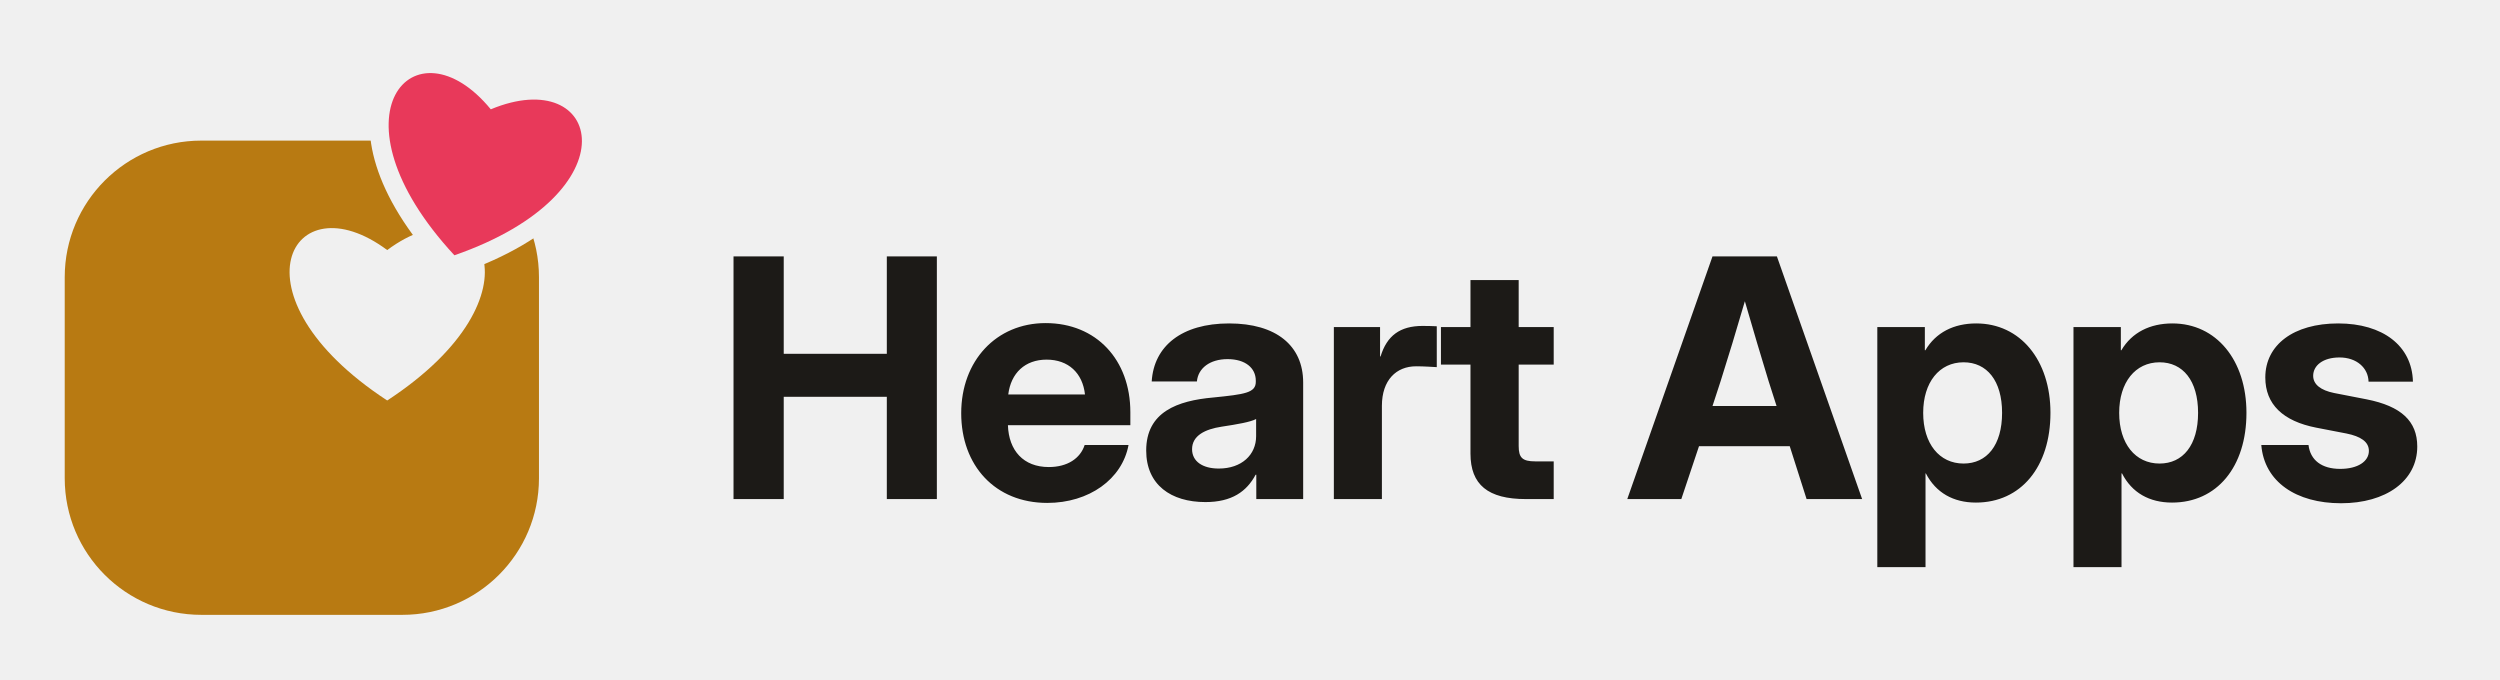
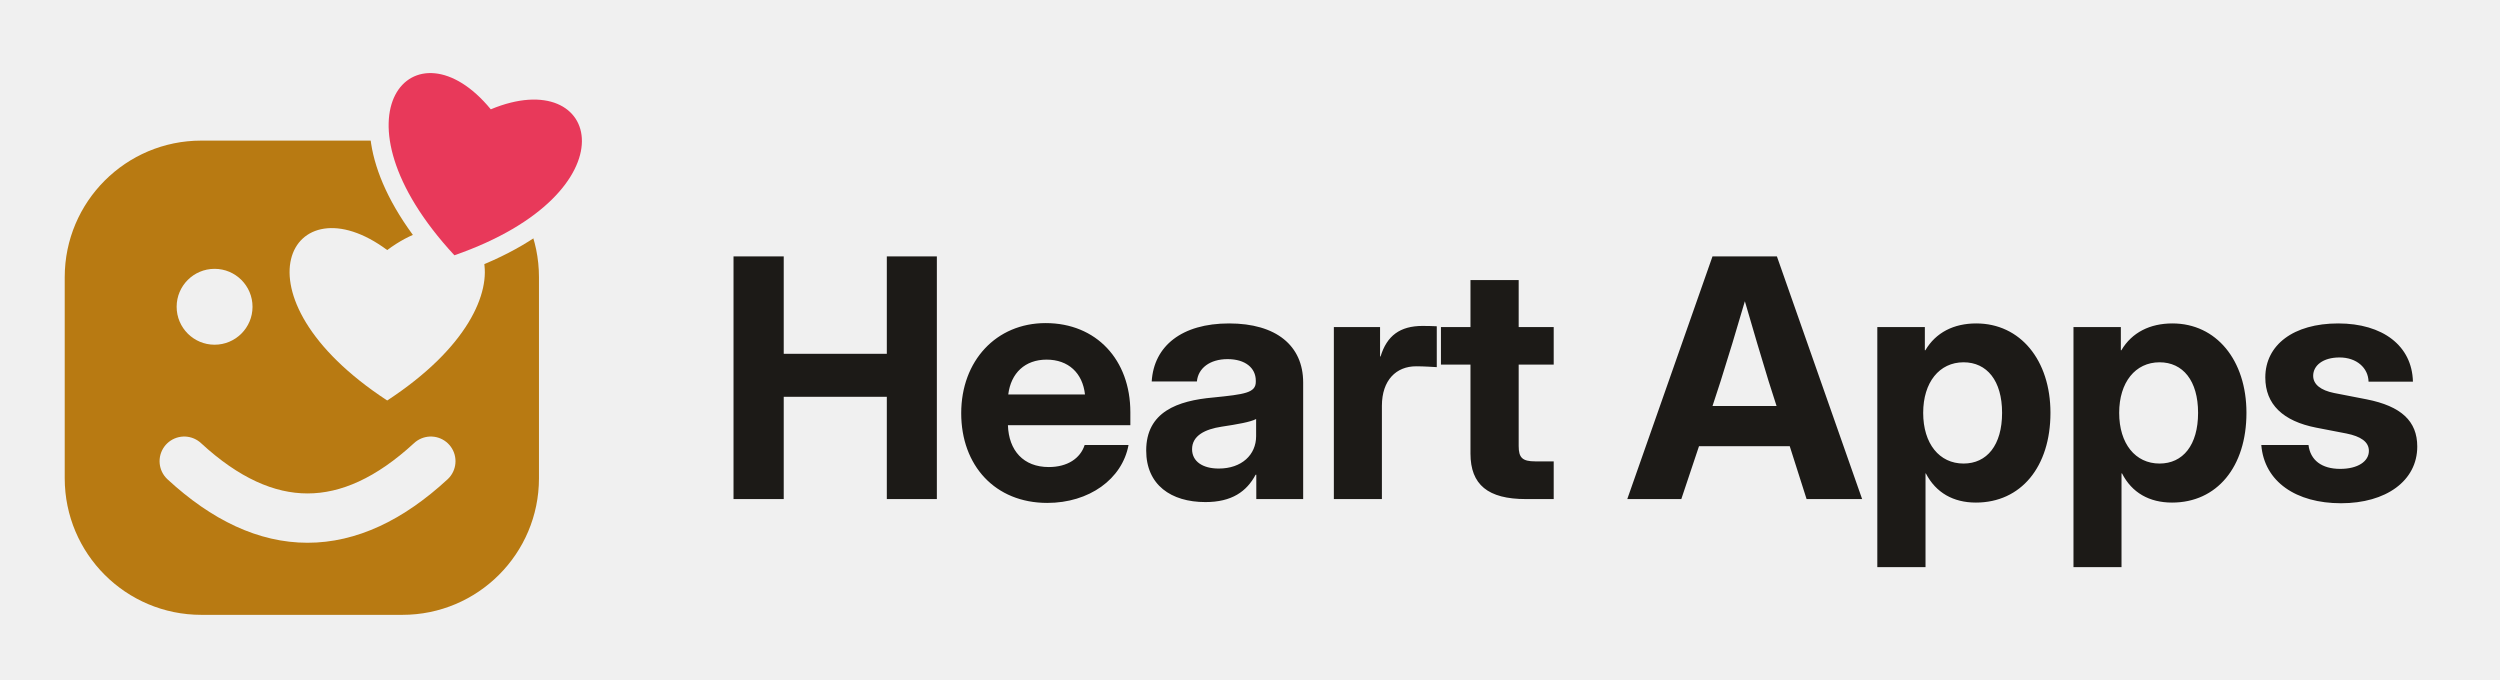
<svg xmlns="http://www.w3.org/2000/svg" width="1600" height="435" viewBox="0 0 1600 435">
  <g transform="scale(1.035533)">
    <g transform="translate(-97.17241 -90.13793) scale(0.5862069)">
      <mask id="pop1" maskUnits="userSpaceOnUse" x="0" y="0" width="1024" height="1024">
        <rect width="1024" height="1024" fill="white" />
        <path d="M 574 576     C 405 465.5, 472.6 342, 574 417.4     C 675.4 342, 743 465.5, 574 576 Z" fill="black" />
        <path d="M 670 426     C 501 315.5, 568.6 192, 670 267.4     C 771.4 192, 839 315.5, 670 426 Z" transform="rotate(14 670 322)" fill="black" stroke="black" stroke-width="40" stroke-linejoin="round" />
+         <circle cx="392" cy="477.2" r="40" fill="black" />
+         <path d="M 360 640 Q 490 760 620 640" fill="none" stroke="black" stroke-width="52" stroke-linecap="round" />
      </mask>
      <rect x="234" y="302" width="500" height="500" rx="144" fill="#B87A12" mask="url(#pop1)" />
      <path d="M 670 426     C 501 315.5, 568.6 192, 670 267.4     C 771.4 192, 839 315.5, 670 426 Z" transform="rotate(14 670 322)" fill="#E8395A" />
    </g>
    <path d="M10.8 0L40.9 0L40.9-61.3L102.7-61.3L102.7 0L132.7 0L132.7-145.5L102.7-145.5L102.7-87.1L40.9-87.1L40.9-145.5L10.8-145.5Z M198.9 2.3C223.9 2.3 243.8-11.9 247.6-32.4L221.3-32.4C218.7-24.4 211.0-19.2 199.8-19.2C184.6-19.2 175.8-29.1 175.3-44.3L248.7-44.3L248.7-52.1C248.7-83.5 228.3-105.5 197.9-105.5C168.3-105.5 147.3-82.9 147.3-51.5C147.3-20.1 167.6 2.3 198.9 2.3ZM175.5-62.7C177.1-75.6 185.6-83.6 198.5-83.6C211.5-83.6 220.1-75.6 221.5-62.7Z M293.7 1.8C309.5 1.8 318.4-4.5 323.8-14.6L324.2-14.6L324.2 0L352.3 0L352.3-69.9C352.3-92.0 336.1-105.3 307.9-105.3C279.6-105.3 262.8-91.8 261.5-70.5L288.6-70.5C289.3-78.4 296.3-83.9 307.0-83.9C317.6-83.9 323.9-78.6 323.9-71.0L323.9-70.3C323.9-63.7 317.3-62.8 298.4-60.9C277.0-59.0 258.2-52.3 258.2-29.1C258.2-8.5 273.1 1.8 293.7 1.8ZM301.7-18.3C292.0-18.3 285.7-22.6 285.7-29.9C285.7-38.1 293.6-41.9 303.4-43.4C312.7-44.8 320.8-46.2 324.1-48.0L324.1-37.7C324.1-26.6 315.5-18.3 301.7-18.3Z M370.7 0L399.5 0L399.5-55.9C399.5-71.4 408.2-79.6 420.0-79.6C424.9-79.6 430.2-79.2 432.4-79.1L432.4-103.6C430.0-103.7 427.2-103.8 423.9-103.8C410.3-103.8 402.5-97.9 398.7-85.5L398.4-85.5L398.4-103.1L370.7-103.1Z M502.5-103.1L481.5-103.1L481.5-131.3L452.6-131.3L452.6-103.1L434.9-103.1L434.9-80.6L452.6-80.6L452.6-27.3C452.6-8.6 463.1 0 485.8 0L502.5 0L502.5-22.6L491.5-22.6C483.7-22.6 481.5-24.8 481.5-31.8L481.5-80.6L502.5-80.6Z M546.6 0L579.0 0L589.6-31.7L644.0-31.7L654.1 0L687.4 0L636.3-145.5L597.7-145.5ZM597.7-55.8L602.6-70.8C607.3-85.6 611.8-100.5 617.1-118.6C622.3-100.5 626.8-85.6 631.3-70.8L636.1-55.8Z M696.5 40.8L725.4 40.8L725.4-15.4L725.6-15.4C731.6-3.8 742.1 2.1 755.6 2.1C782.6 2.1 800.3-19.3 800.3-51.7C800.3-83.3 782.2-105.3 755.8-105.3C742.4-105.3 731.6-99.9 725.3-89.2L725.0-89.2L725.0-103.1L696.5-103.1ZM748.2-21.3C733.7-21.3 724.0-33.2 724.0-51.7C724.0-70.0 733.7-82.0 748.2-82.0C762.2-82.0 771.3-71.0 771.3-51.7C771.3-32.3 762.2-21.3 748.2-21.3Z M814.1 40.8L842.9 40.8L842.9-15.4L843.2-15.4C849.1-3.8 859.6 2.1 873.2 2.1C900.1 2.1 917.8-19.3 917.8-51.7C917.8-83.3 899.7-105.3 873.4-105.3C860.0-105.3 849.1-99.9 842.8-89.2L842.5-89.2L842.5-103.1L814.1-103.1ZM865.7-21.3C851.2-21.3 841.5-33.2 841.5-51.7C841.5-70.0 851.2-82.0 865.7-82.0C879.7-82.0 888.8-71.0 888.8-51.7C888.8-32.3 879.7-21.3 865.7-21.3Z M974.5 2.5C1001.4 2.5 1020.2-10.9 1020.2-31.5C1020.2-46.7 1010.6-55.7 989.8-59.8L970.3-63.6C962.4-65.2 957.8-68.7 957.8-73.9C957.8-80.1 963.7-84.9 973.6-84.9C983.8-84.9 990.8-78.7 991.0-70.4L1017.6-70.4C1017.1-91.9 999.5-105.3 972.8-105.3C946.0-105.3 929.1-92.4 929.1-72.9C929.1-56.8 939.7-46.7 959.7-42.8L977.8-39.3C986.2-37.6 991.2-34.4 991.2-28.9C991.2-22.6 984.6-18.1 974.0-18.1C962.8-18.1 956.1-23.4 955.0-32.4L926.7-32.4C928.5-10.3 947.7 2.5 974.5 2.5Z" fill="#1C1A17" transform="translate(442.2108 308.4483) scale(1.030928)" />
  </g>
</svg>
